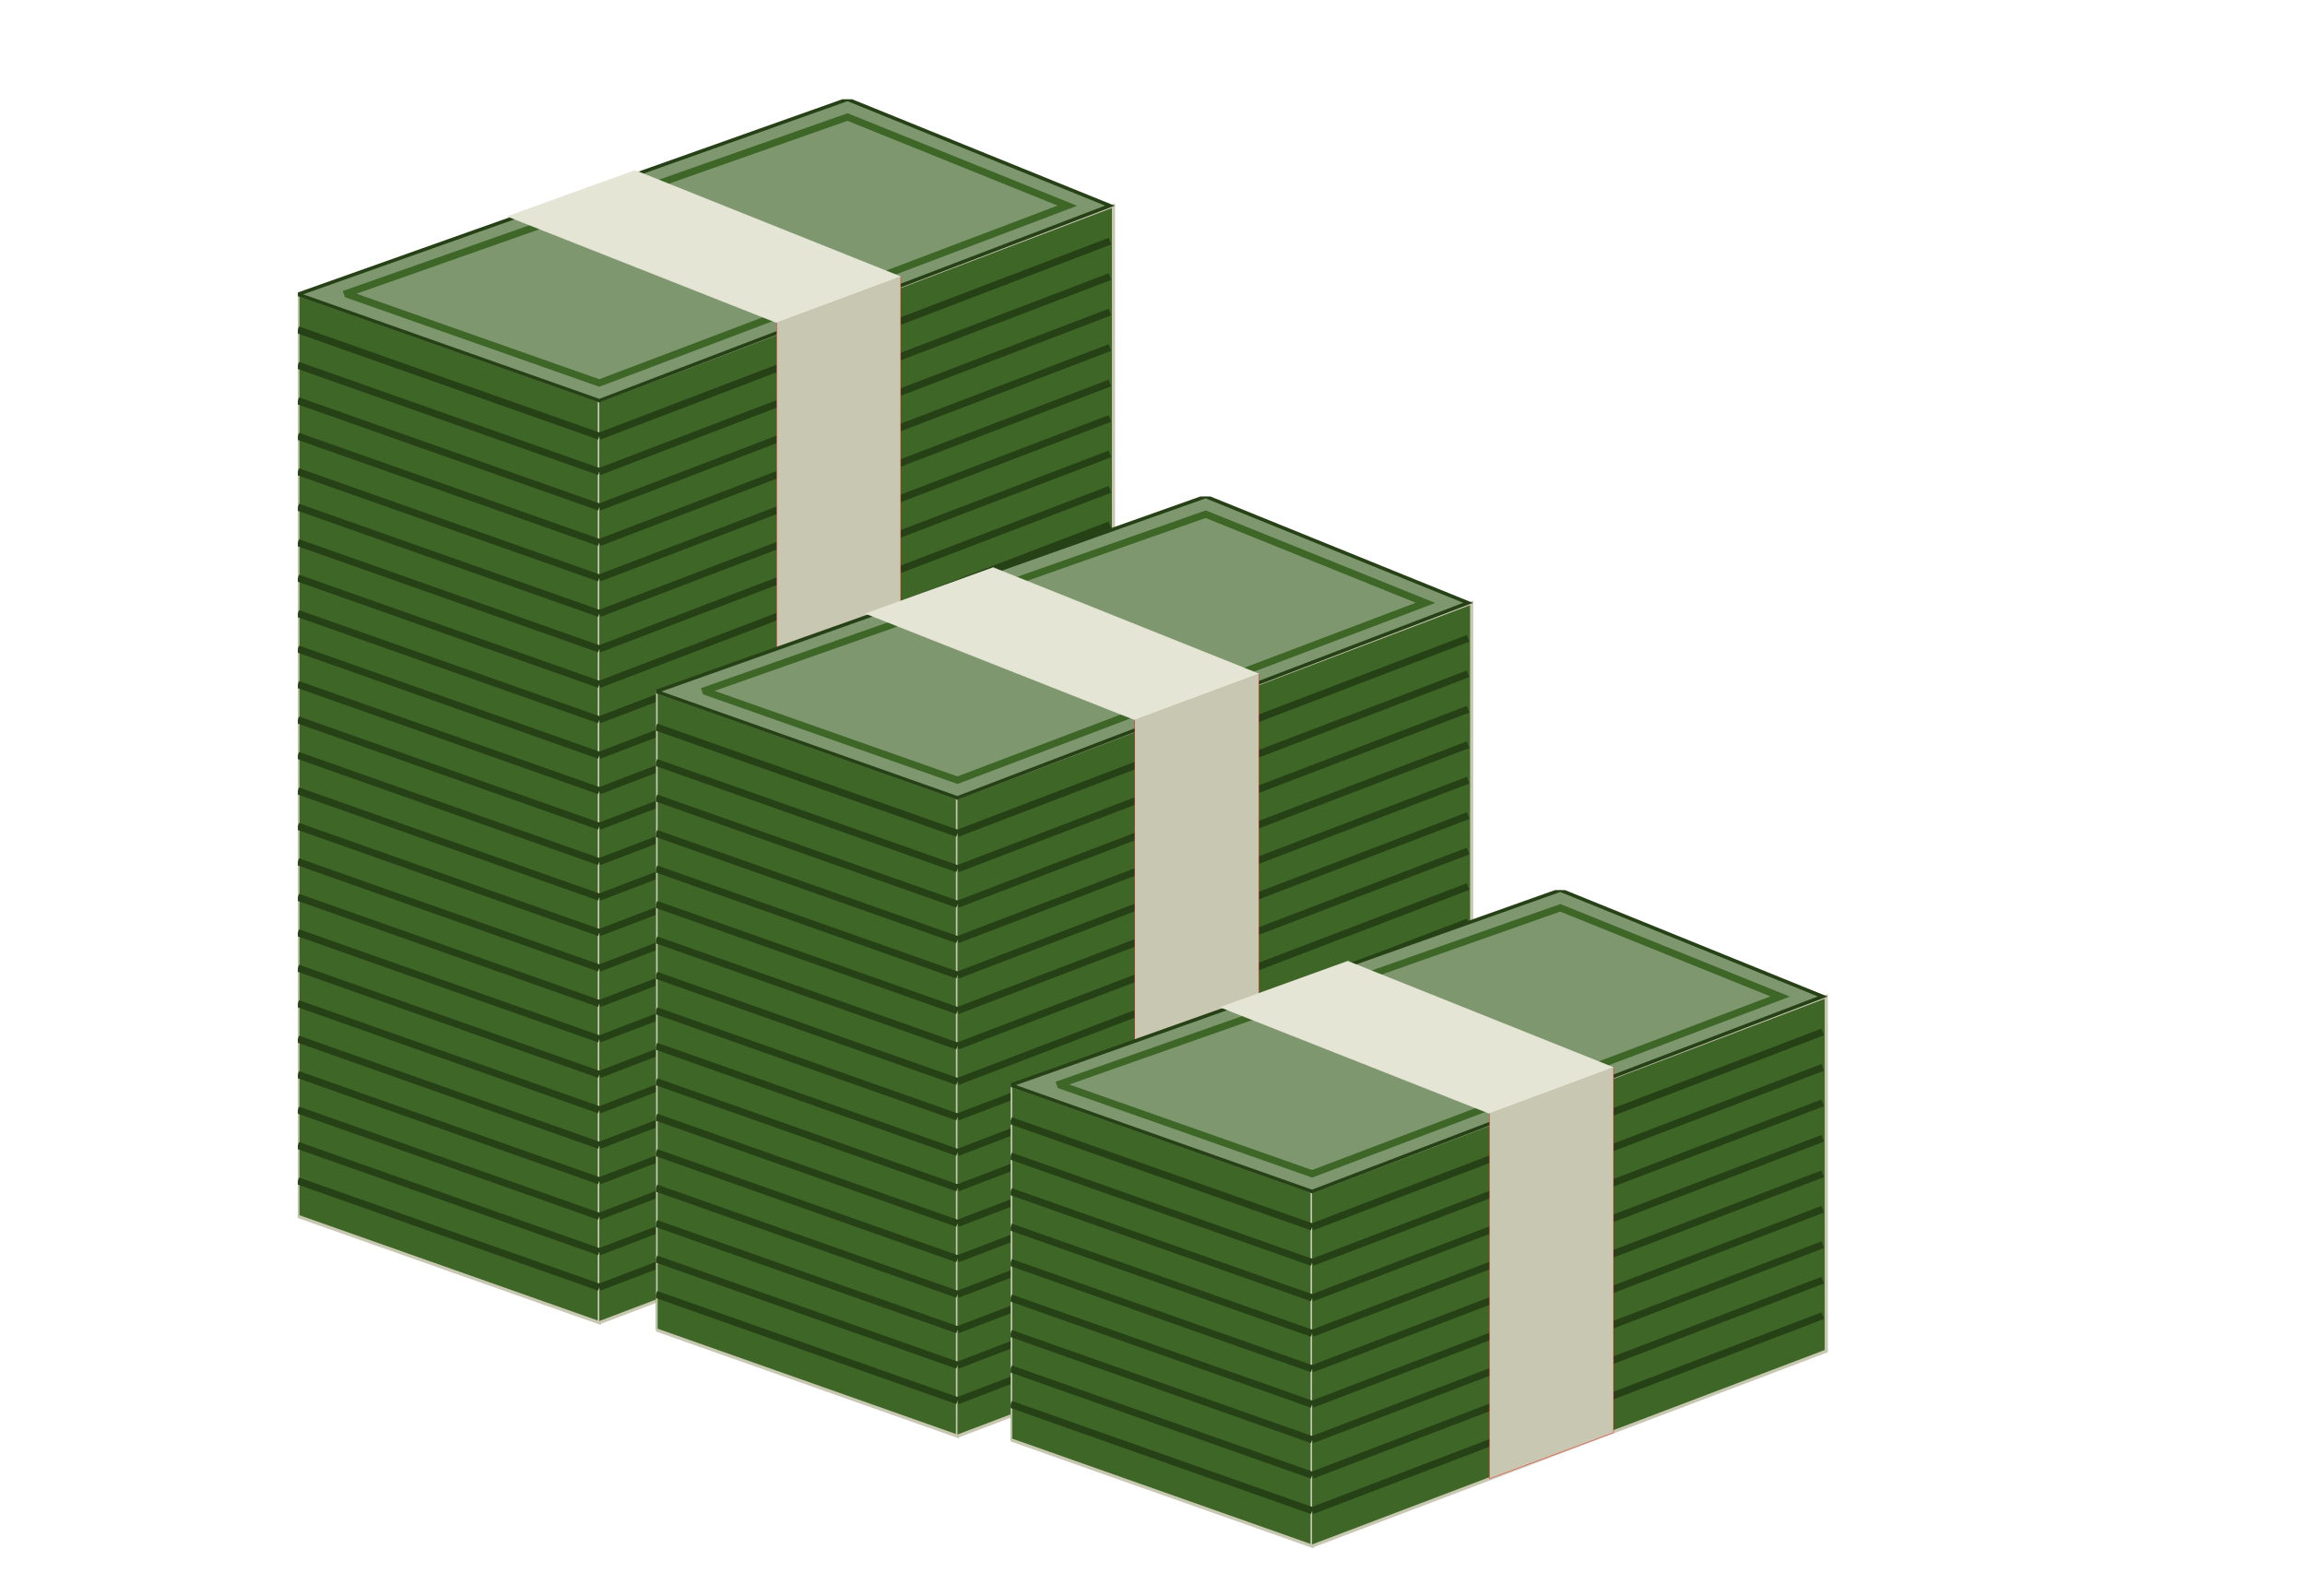
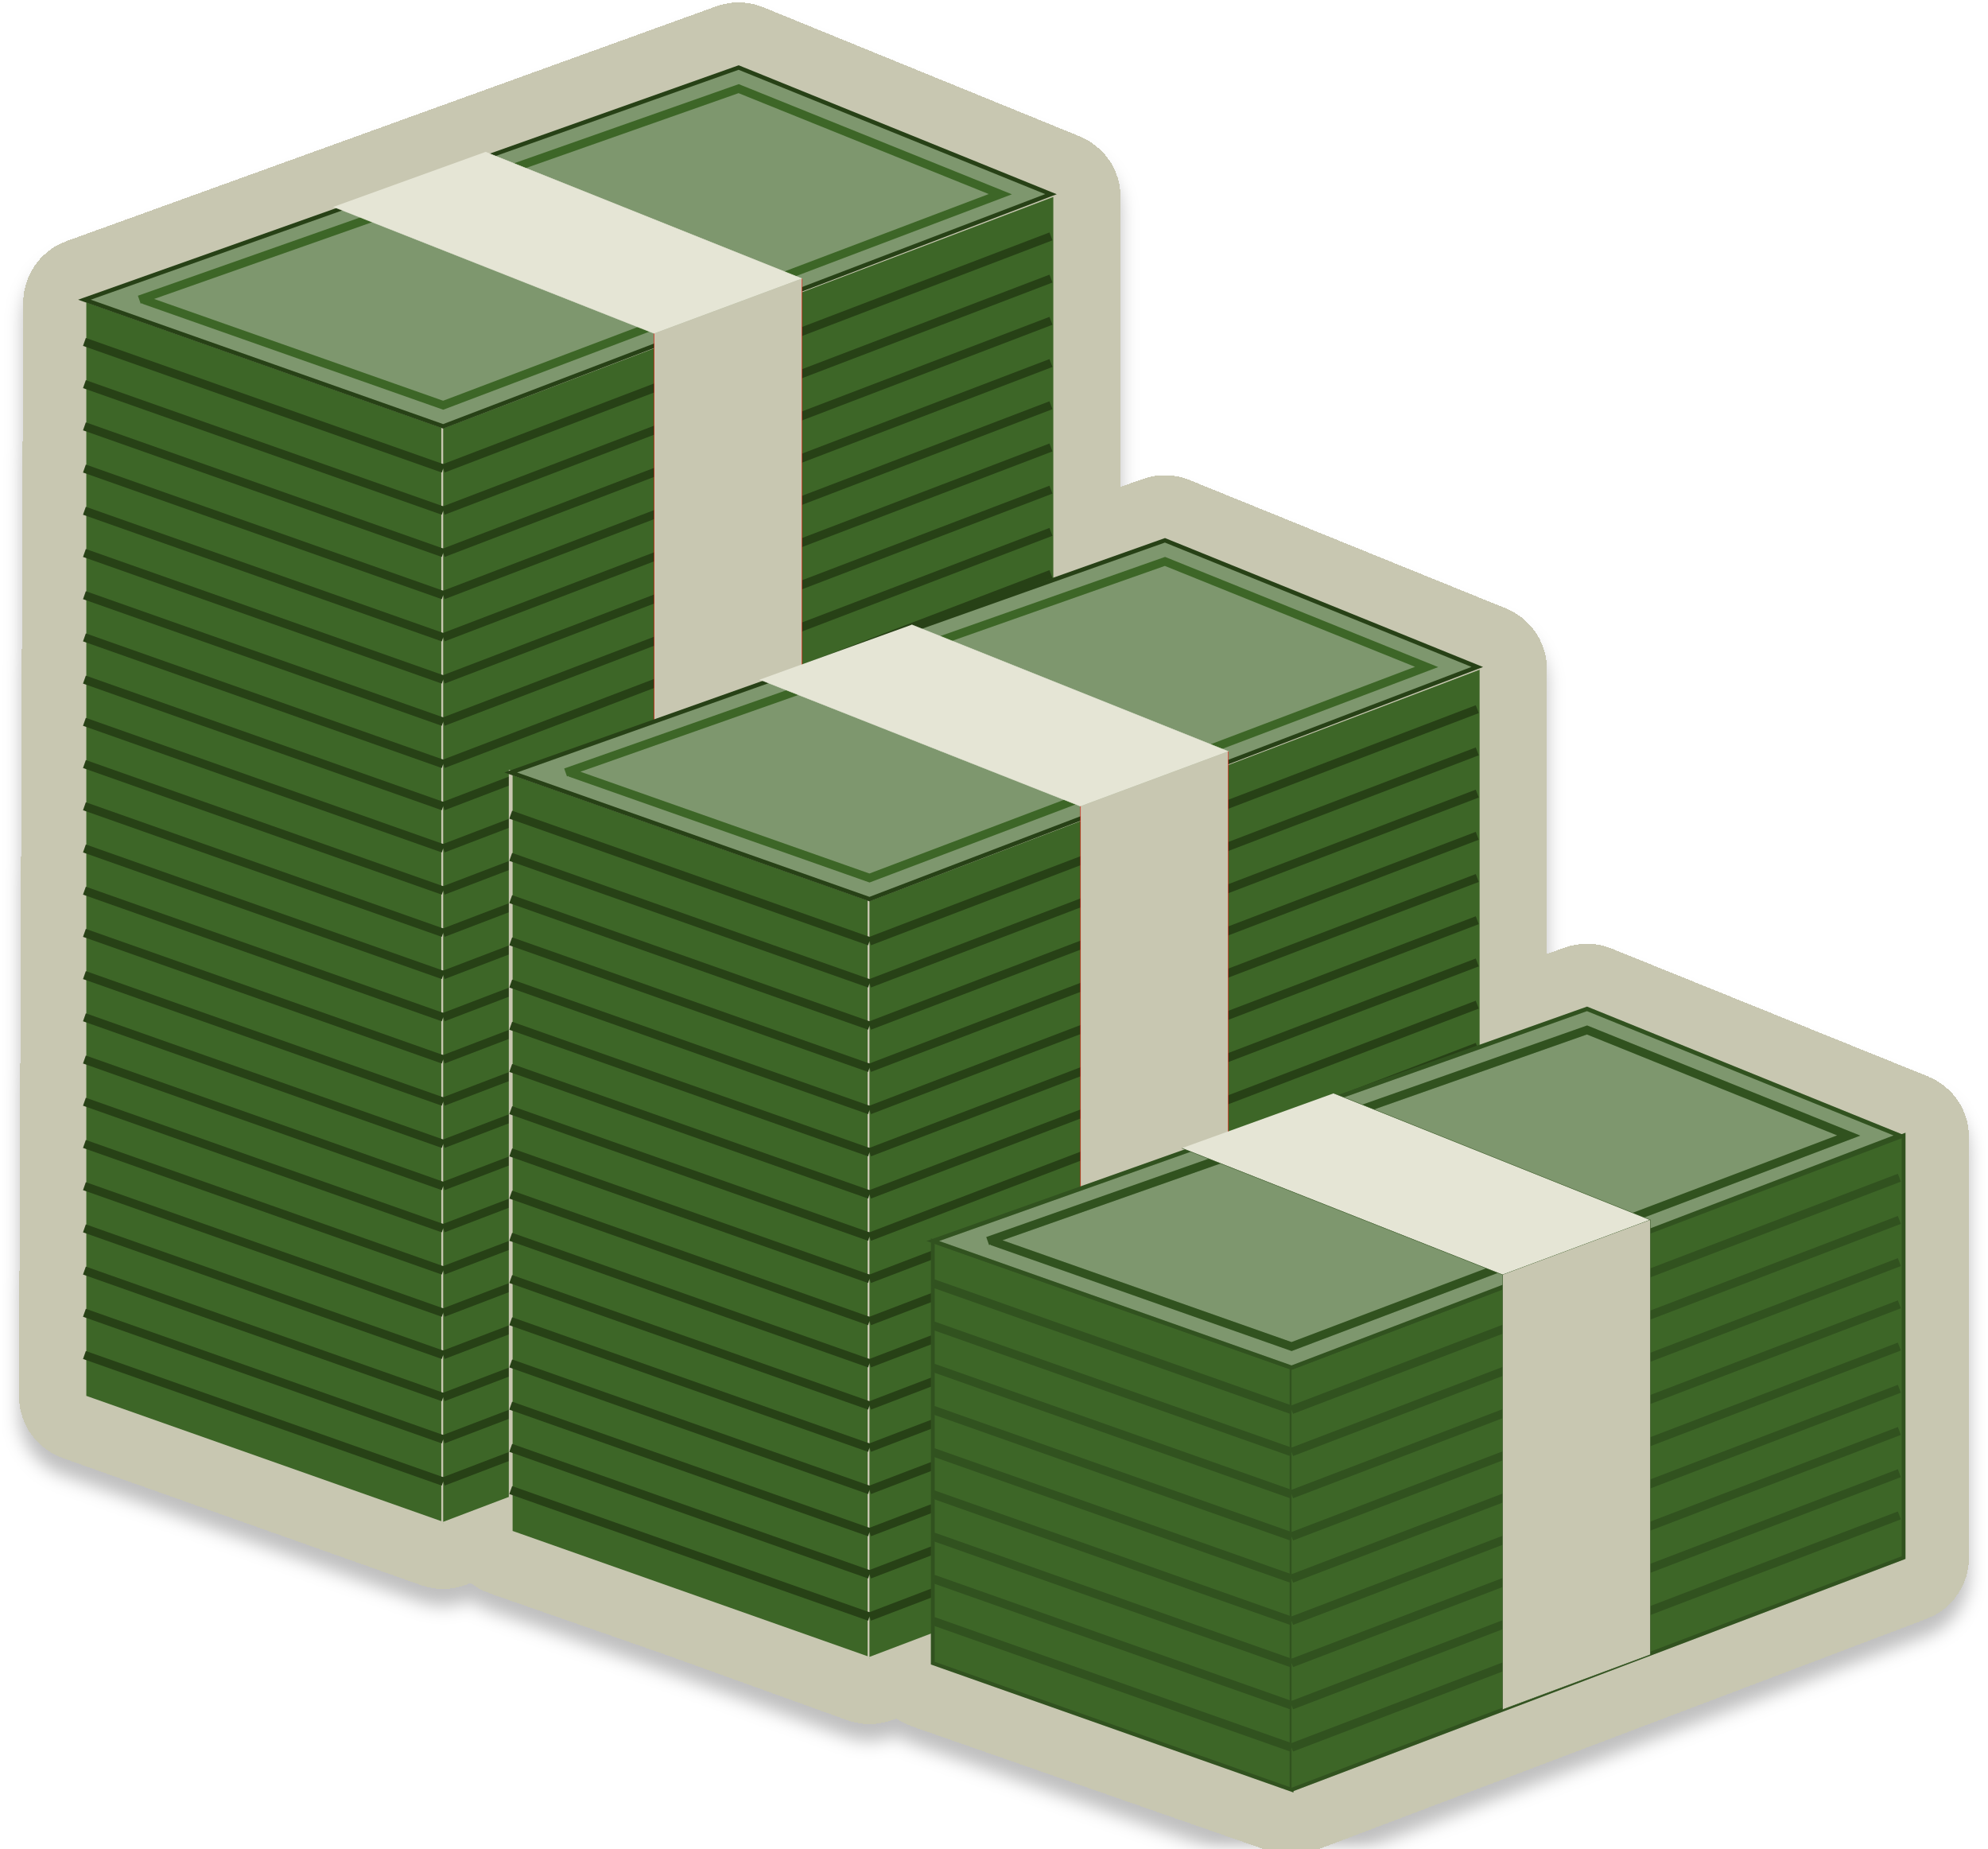
- <svg xmlns="http://www.w3.org/2000/svg" xmlns:xlink="http://www.w3.org/1999/xlink" height="450" width="650" viewbox="0 0 650 850">
-   <symbol id="pila1">
-     <path d="M 0 55 L 85 85 V 185 L 0 155  L 0 55" fill="rgb(61, 102, 39)" stroke="rgb(200, 199, 177)" stroke-width="0.9" />
-     <path d="M 85 85  L 230 30  L 230 130  L 85 185 " fill="rgb(61, 102, 39)" stroke="rgb(200, 199, 177)" stroke-width="0.9" />
-     <path d="M 0 55 L 155 0 L 229 30 L 85 85 L 0 55 " fill="rgb(126, 151, 110)" stroke="rgb(39, 65, 22)" stroke-width="1" />
-     <path d="M 13 55 L 155 5 L 217 30 L 85 80 L 14 55" fill="transparent" stroke="rgb(61, 102, 39)" stroke-width="2" />
-     <path d=" M 0 65  L 85 95  M 0 75  L 85 105  M 0 85  L 85 115  M 0 95  L 85 125  M 0 105  L 85 135  M 0 115  L 85 145  M 0 125  L 85 155  M 0 135  L 85 165  M 0 145  L 85 175" fill="rgb(204, 224, 209)" stroke="rgb(39, 65, 22)" stroke-width="2" />
-     <path d="M 85 95  L 229 40  M 85 105  L 229 50  M 85 115  L 229 60  M 85 125 L 229 70  M 85 135  L 229 80  M 85 145  L 229 90  M 85 155  L 229 100  M 85 165  L 229 110  M 85 175  L 229 120" fill="rgb(204, 224, 209)" stroke="rgb(39, 65, 22)" stroke-width="2" /> /&gt;
-     
-     <path d="M 59 33 L 135 63  L 170 50  L 95 20 " fill="rgb(229, 229, 213)" stroke="rgb(229, 229, 213)" stroke-width="0.1" />
-     <path d="M 135 63 V 166 L 170 153 L 170 50" fill="rgb(200, 199, 177)" stroke="red" stroke-width="0.1" />
-   </symbol>
-   <symbol id="pila2">
-     <path d="M 0 55 L 85 85 V 265 L 0 235  L 0 55" fill="rgb(61, 102, 39)" stroke="rgb(200, 199, 177)" stroke-width="0.9" />
-     <path d="M 85 85  L 230 30  L 230 210  L 85 265 " fill="rgb(61, 102, 39)" stroke="rgb(200, 199, 177)" stroke-width="0.9" />
-     <path d="M 0 55 L 155 0 L 229 30 L 85 85 L 0 55 " fill="rgb(126, 151, 110)" stroke="rgb(39, 65, 22)" stroke-width="1" />
-     <path d="M 13 55 L 155 5 L 217 30 L 85 80 L 14 55" fill="transparent" stroke="rgb(61, 102, 39)" stroke-width="2" />
-     <path d=" M 0 65  L 85 95  M 0 75  L 85 105  M 0 85  L 85 115  M 0 95  L 85 125  M 0 105  L 85 135  M 0 115  L 85 145  M 0 125  L 85 155  M 0 135  L 85 165  M 0 145  L 85 175  M 0 155  L 85 185  M 0 165  L 85 195  M 0 175  L 85 205  M 0 185  L 85 215  M 0 195  L 85 225  M 0 205  L 85 235  M 0 215  L 85 245  M 0 225  L 85 255" fill="rgb(204, 224, 209)" stroke="rgb(39, 65, 22)" stroke-width="2" />
-     <path d="M 85 95  L 229 40  M 85 105  L 229 50  M 85 115  L 229 60  M 85 125 L 229 70  M 85 135  L 229 80  M 85 145  L 229 90  M 85 155  L 229 100  M 85 165  L 229 110  M 85 175  L 229 120   M 85 185  L 229 130   M 85 195  L 229 140   M 85 205  L 229 150   M 85 215  L 229 160  M 85 225  L 229 170  M 85 235  L 229 180  M 85 245  L 229 190  M 85 255  L 229 200" fill="rgb(204, 224, 209)" stroke="rgb(39, 65, 22)" stroke-width="2" /> /&gt;
-     
-     <path d="M 59 33 L 135 63  L 170 50  L 95 20 " fill="rgb(229, 229, 213)" stroke="rgb(229, 229, 213)" stroke-width="0.1" />
-     <path d="M 135 63 V 246 L 170 233 L 170 50" fill="rgb(200, 199, 177)" stroke="red" stroke-width="0.1" />
-   </symbol>
-   <symbol id="pila3">
-     <path d="M 0 55 L 85 85 V 345 L 0 315  L 0 55" fill="rgb(61, 102, 39)" stroke="rgb(200, 199, 177)" stroke-width="0.9" />
-     <path d="M 85 85  L 230 30  L 230 290  L 85 345 " fill="rgb(61, 102, 39)" stroke="rgb(200, 199, 177)" stroke-width="0.9" />
-     <path d="M 0 55 L 155 0 L 229 30 L 85 85 L 0 55 " fill="rgb(126, 151, 110)" stroke="rgb(39, 65, 22)" stroke-width="1" />
-     <path d="M 13 55 L 155 5 L 217 30 L 85 80 L 14 55" fill="transparent" stroke="rgb(61, 102, 39)" stroke-width="2" />
-     <path d=" M 0 65  L 85 95  M 0 75  L 85 105  M 0 85  L 85 115  M 0 95  L 85 125  M 0 105  L 85 135  M 0 115  L 85 145  M 0 125  L 85 155  M 0 135  L 85 165  M 0 145  L 85 175  M 0 155  L 85 185  M 0 165  L 85 195  M 0 175  L 85 205  M 0 185  L 85 215  M 0 195  L 85 225  M 0 205  L 85 235  M 0 215  L 85 245  M 0 225  L 85 255  M 0 235  L 85 265  M 0 245  L 85 275  M 0 255  L 85 285  M 0 265  L 85 295  M 0 275  L 85 305  M 0 285  L 85 315  M 0 295  L 85 325  M 0 305  L 85 335" fill="rgb(204, 224, 209)" stroke="rgb(39, 65, 22)" stroke-width="2" />
-     <path d="M 85 95  L 229 40  M 85 105  L 229 50  M 85 115  L 229 60  M 85 125 L 229 70  M 85 135  L 229 80  M 85 145  L 229 90  M 85 155  L 229 100  M 85 165  L 229 110  M 85 175  L 229 120   M 85 185  L 229 130   M 85 195  L 229 140   M 85 205  L 229 150   M 85 215  L 229 160  M 85 225  L 229 170  M 85 235  L 229 180  M 85 245  L 229 190  M 85 255  L 229 200  M 85 265  L 229 210  M 85 275  L 229 220  M 85 285  L 229 230  M 85 295  L 229 240  M 85 305  L 229 250  M 85 315  L 229 260  M 85 325  L 229 270  M 85 335  L 229 280" fill="rgb(204, 224, 209)" stroke="rgb(39, 65, 22)" stroke-width="2" /> /&gt;
-     
-     <path d="M 59 33 L 135 63  L 170 50  L 95 20 " fill="rgb(229, 229, 213)" stroke="rgb(229, 229, 213)" stroke-width="0.1" />
-     <path d="M 135 63 V 326 L 170 313 L 170 50" fill="rgb(200, 199, 177)" stroke="red" stroke-width="0.1" />
-   </symbol>
-   <use x="84" y="28" xlink:href="#pila3" />
-   <use x="185" y="140" xlink:href="#pila2" />
-   <use class="a" x="285" y="251" xlink:href="#pila1" />
+ <svg xmlns="http://www.w3.org/2000/svg" width="471" height="438" viewBox="0 0 471 438" fill="none">
+   <g filter="url(#filter0_d_5_2)">
+     <path d="M19.003 330.791L19.997 71.699C19.999 71.279 20.263 70.905 20.657 70.762L174.638 15.131C174.871 15.046 175.127 15.052 175.356 15.145L250.378 45.746C250.754 45.9 251 46.266 251 46.672V134.41C251 135.1 251.682 135.583 252.333 135.353L275.643 127.126C275.873 127.045 276.125 127.051 276.351 127.143L351.376 157.58C351.753 157.733 352 158.1 352 158.507V245.085C352 245.775 352.683 246.258 353.334 246.028L375.643 238.126C375.873 238.045 376.125 238.05 376.351 238.142L451.375 268.452C451.753 268.605 452 268.971 452 269.379V369.003C452 369.419 451.743 369.791 451.354 369.939L306.34 424.871C306.12 424.954 305.878 424.958 305.657 424.88L220.671 395.234C220.269 395.094 220 394.715 220 394.29V390.419C220 389.727 219.315 389.245 218.664 389.477L206.338 393.879C206.119 393.957 205.881 393.957 205.662 393.878L163 378.5L120.671 363.734C120.269 363.594 120 363.215 120 362.79V360V357.477C120 356.77 119.285 356.286 118.629 356.549L105.35 361.86C105.124 361.95 104.874 361.955 104.645 361.874L19.669 331.737C19.268 331.595 19.001 331.216 19.003 330.791Z" stroke="#C8C7B1" stroke-width="29" shape-rendering="crispEdges" />
+   </g>
+   <path d="M20 71L105 101V361L20 331V71Z" fill="#3D6627" stroke="#C8C7B1" stroke-width="0.9" />
+   <path d="M105 101L250 46V306L105 361" fill="#3D6627" />
+   <path d="M105 101L250 46V306L105 361" stroke="#C8C7B1" stroke-width="0.9" />
+   <path d="M20 71L175 16L249 46L105 101L20 71Z" fill="#7E976E" stroke="#274116" />
+   <path d="M33 71L175 21L237 46L105 96L34 71" stroke="#3D6627" stroke-width="2" />
+   <path d="M105 111L249 56ZM105 121L249 66ZM105 131L249 76ZM105 141L249 86ZM105 151L249 96ZM105 161L249 106ZM105 171L249 116ZM105 181L249 126ZM105 191L249 136ZM105 201L249 146ZM105 211L249 156ZM105 221L249 166ZM105 231L249 176ZM105 241L249 186ZM105 251L249 196ZM105 261L249 206ZM105 271L249 216ZM105 281L249 226ZM105 291L249 236ZM105 301L249 246ZM105 311L249 256ZM105 321L249 266ZM105 331L249 276ZM105 341L249 286ZM105 351L249 296Z" fill="#CCE0D1" />
+   <path d="M105 111L249 56M105 121L249 66M105 131L249 76M105 141L249 86M105 151L249 96M105 161L249 106M105 171L249 116M105 181L249 126M105 191L249 136M105 201L249 146M105 211L249 156M105 221L249 166M105 231L249 176M105 241L249 186M105 251L249 196M105 261L249 206M105 271L249 216M105 281L249 226M105 291L249 236M105 301L249 246M105 311L249 256M105 321L249 266M105 331L249 276M105 341L249 286M105 351L249 296" stroke="#274116" stroke-width="2" />
+   <path d="M79 49L155 79L190 66L115 36" fill="#E5E5D5" />
+   <path d="M79 49L155 79L190 66L115 36" stroke="#E5E5D5" stroke-width="0.1" />
+   <path d="M155 79V342L190 329V66" fill="#C8C7B1" />
+   <path d="M155 79V342L190 329V66" stroke="#FF0000" stroke-width="0.1" />
+   <path d="M20 81L105 111ZM20 91L105 121ZM20 101L105 131ZM20 111L105 141ZM20 121L105 151ZM20 131L105 161ZM20 141L105 171ZM20 151L105 181ZM20 161L105 191ZM20 171L105 201ZM20 181L105 211ZM20 191L105 221ZM20 201L105 231ZM20 211L105 241ZM20 221L105 251ZM20 231L105 261ZM20 241L105 271ZM20 251L105 281ZM20 261L105 291ZM20 271L105 301ZM20 281L105 311ZM20 291L105 321ZM20 301L105 331ZM20 311L105 341ZM20 321L105 351Z" fill="#CCE0D1" />
+   <path d="M20 81L105 111M20 91L105 121M20 101L105 131M20 111L105 141M20 121L105 151M20 131L105 161M20 141L105 171M20 151L105 181M20 161L105 191M20 171L105 201M20 181L105 211M20 191L105 221M20 201L105 231M20 211L105 241M20 221L105 251M20 231L105 261M20 241L105 271M20 251L105 281M20 261L105 291M20 271L105 301M20 281L105 311M20 291L105 321M20 301L105 331M20 311L105 341M20 321L105 351" stroke="#274116" stroke-width="2" />
+   <path d="M121 183L206 213V393L121 363V183Z" fill="#3D6627" stroke="#C8C7B1" stroke-width="0.9" />
+   <path d="M206 213L351 158V338L206 393" fill="#3D6627" />
+   <path d="M206 213L351 158V338L206 393" stroke="#C8C7B1" stroke-width="0.9" />
+   <path d="M121 183L276 128L350 158L206 213L121 183Z" fill="#7E976E" stroke="#274116" />
+   <path d="M134 183L276 133L338 158L206 208L135 183" stroke="#3D6627" stroke-width="2" />
+   <path d="M121 193L206 223ZM121 203L206 233ZM121 213L206 243ZM121 223L206 253ZM121 233L206 263ZM121 243L206 273ZM121 253L206 283ZM121 263L206 293ZM121 273L206 303ZM121 283L206 313ZM121 293L206 323ZM121 303L206 333ZM121 313L206 343ZM121 323L206 353ZM121 333L206 363ZM121 343L206 373ZM121 353L206 383Z" fill="#CCE0D1" />
+   <path d="M121 193L206 223M121 203L206 233M121 213L206 243M121 223L206 253M121 233L206 263M121 243L206 273M121 253L206 283M121 263L206 293M121 273L206 303M121 283L206 313M121 293L206 323M121 303L206 333M121 313L206 343M121 323L206 353M121 333L206 363M121 343L206 373M121 353L206 383" stroke="#274116" stroke-width="2" />
+   <path d="M206 223L350 168ZM206 233L350 178ZM206 243L350 188ZM206 253L350 198ZM206 263L350 208ZM206 273L350 218ZM206 283L350 228ZM206 293L350 238ZM206 303L350 248ZM206 313L350 258ZM206 323L350 268ZM206 333L350 278ZM206 343L350 288ZM206 353L350 298ZM206 363L350 308ZM206 373L350 318ZM206 383L350 328Z" fill="#CCE0D1" />
+   <path d="M206 223L350 168M206 233L350 178M206 243L350 188M206 253L350 198M206 263L350 208M206 273L350 218M206 283L350 228M206 293L350 238M206 303L350 248M206 313L350 258M206 323L350 268M206 333L350 278M206 343L350 288M206 353L350 298M206 363L350 308M206 373L350 318M206 383L350 328" stroke="#274116" stroke-width="2" />
+   <path d="M180 161L256 191L291 178L216 148" fill="#E5E5D5" />
+   <path d="M180 161L256 191L291 178L216 148" stroke="#E5E5D5" stroke-width="0.1" />
+   <path d="M256 191V374L291 361V178" fill="#C8C7B1" />
+   <path d="M256 191V374L291 361V178" stroke="#FF0000" stroke-width="0.1" />
+   <path d="M221 294L306 324V424L221 394V294Z" fill="#3D6627" />
+   <path d="M221 294L306 324V424L221 394V294Z" stroke="#3D6627" stroke-width="0.9" />
+   <path d="M221 294L306 324V424L221 394V294Z" stroke="#040202" stroke-opacity="0.2" stroke-width="0.9" />
+   <path d="M306 324L451 269V369L306 424" fill="#3D6627" />
+   <path d="M306 324L451 269V369L306 424" stroke="#3D6627" stroke-width="0.9" />
+   <path d="M306 324L451 269V369L306 424" stroke="#040202" stroke-opacity="0.2" stroke-width="0.9" />
+   <path d="M221 294L376 239L450 269L306 324L221 294Z" fill="#7E976E" />
+   <path d="M221 294L376 239L450 269L306 324L221 294Z" stroke="#3D6627" />
+   <path d="M221 294L376 239L450 269L306 324L221 294Z" stroke="#040202" stroke-opacity="0.2" />
+   <path d="M234 294L376 244L438 269L306 319L235 294" stroke="#3D6627" stroke-width="2" />
+   <path d="M234 294L376 244L438 269L306 319L235 294" stroke="#040202" stroke-opacity="0.2" stroke-width="2" />
+   <path d="M221 304L306 334ZM221 314L306 344ZM221 324L306 354ZM221 334L306 364ZM221 344L306 374ZM221 354L306 384ZM221 364L306 394ZM221 374L306 404ZM221 384L306 414Z" fill="#CCE0D1" />
+   <path d="M221 304L306 334M221 314L306 344M221 324L306 354M221 334L306 364M221 344L306 374M221 354L306 384M221 364L306 394M221 374L306 404M221 384L306 414" stroke="#3D6627" stroke-width="2" />
+   <path d="M221 304L306 334M221 314L306 344M221 324L306 354M221 334L306 364M221 344L306 374M221 354L306 384M221 364L306 394M221 374L306 404M221 384L306 414" stroke="#040202" stroke-opacity="0.2" stroke-width="2" />
+   <path d="M306 334L450 279ZM306 344L450 289ZM306 354L450 299ZM306 364L450 309ZM306 374L450 319ZM306 384L450 329ZM306 394L450 339ZM306 404L450 349ZM306 414L450 359Z" fill="#CCE0D1" />
+   <path d="M306 334L450 279M306 344L450 289M306 354L450 299M306 364L450 309M306 374L450 319M306 384L450 329M306 394L450 339M306 404L450 349M306 414L450 359" stroke="#3D6627" stroke-width="2" />
+   <path d="M306 334L450 279M306 344L450 289M306 354L450 299M306 364L450 309M306 374L450 319M306 384L450 329M306 394L450 339M306 404L450 349M306 414L450 359" stroke="#040202" stroke-opacity="0.2" stroke-width="2" />
+   <path d="M280 272L356 302L391 289L316 259" fill="#E5E5D5" />
+   <path d="M280 272L356 302L391 289L316 259" stroke="#3D6627" stroke-width="0.1" />
+   <path d="M280 272L356 302L391 289L316 259" stroke="#040202" stroke-opacity="0.2" stroke-width="0.1" />
+   <path d="M356 302V405L391 392V289" fill="#C8C7B1" />
+   <path d="M356 302V405L391 392V289" stroke="#3D6627" stroke-width="0.1" />
+   <path d="M356 302V405L391 392V289" stroke="#040202" stroke-opacity="0.2" stroke-width="0.1" />
+   <defs>
+     <filter id="filter0_d_5_2" x="0.503" y="0.571" width="469.997" height="446.865" filterUnits="userSpaceOnUse" color-interpolation-filters="sRGB">
+       <feFlood flood-opacity="0" result="BackgroundImageFix" />
+       <feColorMatrix in="SourceAlpha" type="matrix" values="0 0 0 0 0 0 0 0 0 0 0 0 0 0 0 0 0 0 127 0" result="hardAlpha" />
+       <feOffset dy="4" />
+       <feGaussianBlur stdDeviation="2" />
+       <feComposite in2="hardAlpha" operator="out" />
+       <feColorMatrix type="matrix" values="0 0 0 0 0 0 0 0 0 0 0 0 0 0 0 0 0 0 0.25 0" />
+       <feBlend mode="normal" in2="BackgroundImageFix" result="effect1_dropShadow_5_2" />
+       <feBlend mode="normal" in="SourceGraphic" in2="effect1_dropShadow_5_2" result="shape" />
+     </filter>
+   </defs>
</svg>
